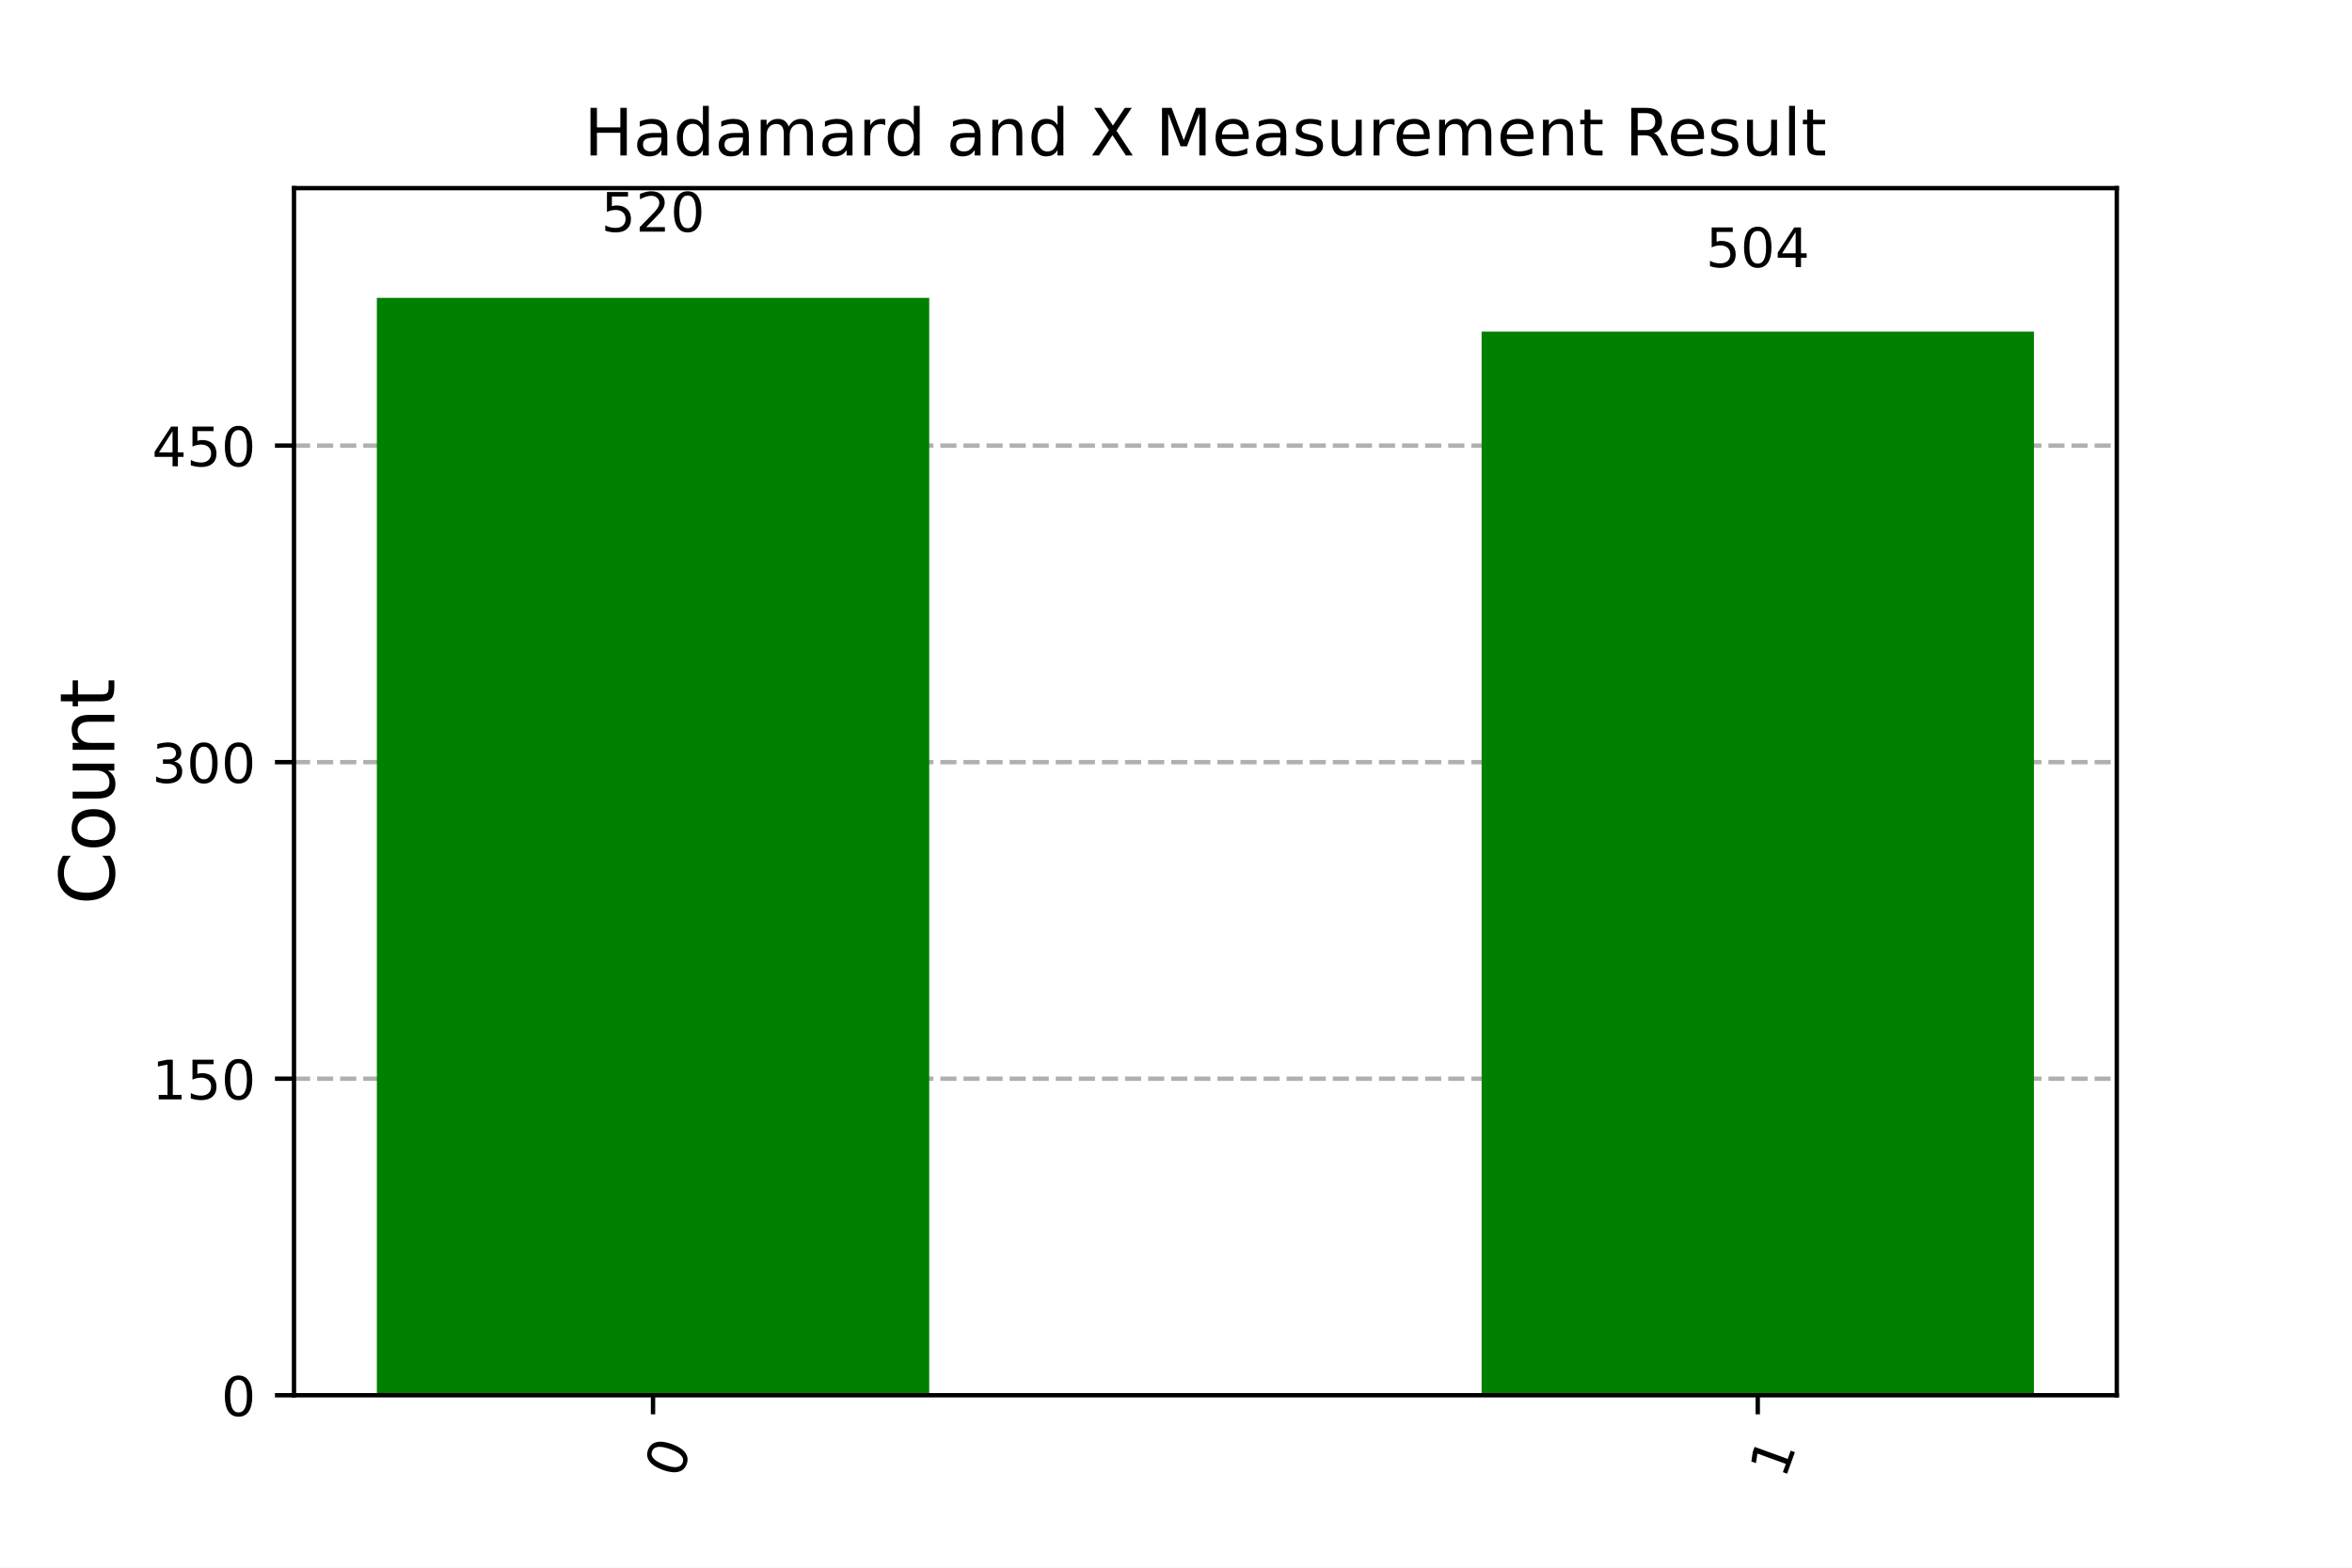
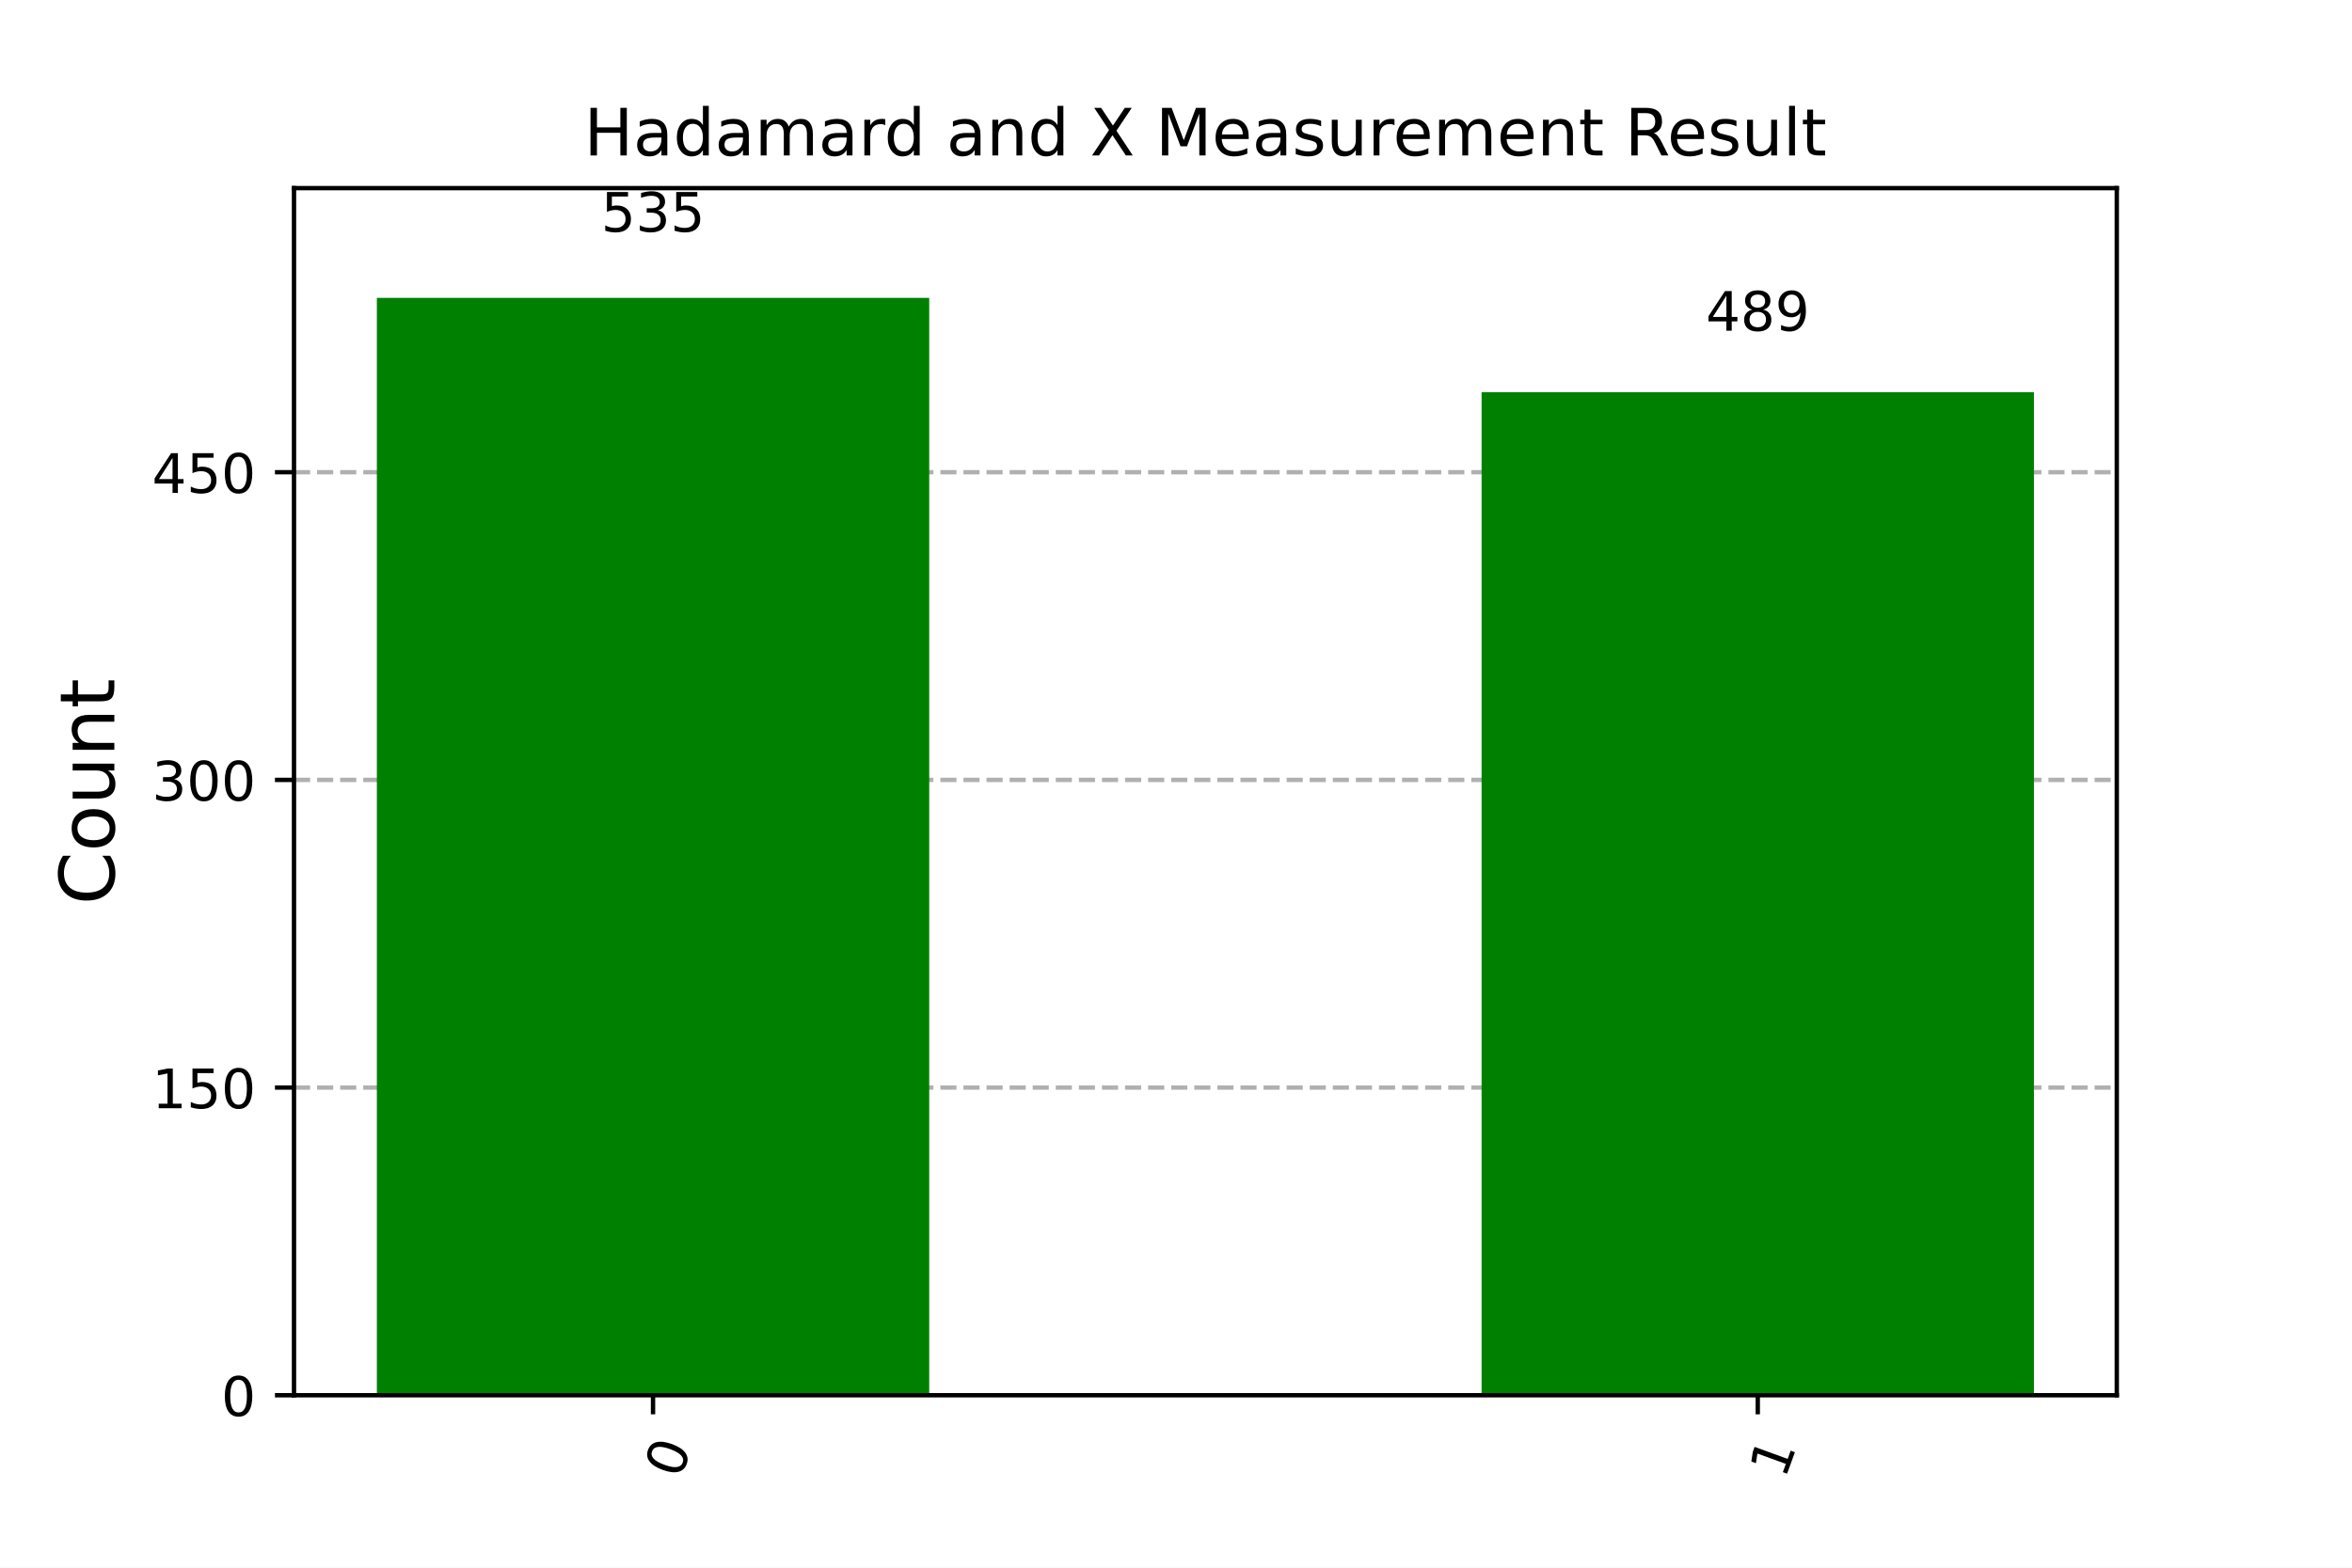
<svg xmlns="http://www.w3.org/2000/svg" xmlns:xlink="http://www.w3.org/1999/xlink" width="432pt" height="288pt" viewBox="0 0 432 288" version="1.1">
  <defs>
    <style type="text/css">*{stroke-linejoin: round; stroke-linecap: butt}</style>
  </defs>
  <g id="figure_1">
    <g id="patch_1">
      <path d="M 0 288  L 432 288  L 432 0  L 0 0  z " style="fill: #ffffff" />
    </g>
    <g id="axes_1">
      <g id="patch_2">
        <path d="M 54 256.32  L 388.8 256.32  L 388.8 34.56  L 54 34.56  z " style="fill: #ffffff" />
      </g>
      <g id="matplotlib.axis_1">
        <g id="xtick_1">
          <g id="line2d_1">
            <defs>
-               <path id="m8a6124b8c0" d="M 0 0  L 0 3.5  " style="stroke: #000000; stroke-width: 0.8" />
+               <path id="m575fd30d37" d="M 0 0  L 0 3.5  " style="stroke: #000000; stroke-width: 0.8" />
            </defs>
            <g>
-               <use xlink:href="#m8a6124b8c0" x="119.945" y="256.32" style="stroke: #000000; stroke-width: 0.8" />
+               <use xlink:href="#m575fd30d37" x="119.945" y="256.32" style="stroke: #000000; stroke-width: 0.8" />
            </g>
          </g>
          <g id="text_1">
            <g transform="translate(124.9095 271.8976) rotate(-70) scale(0.1 -0.1)">
              <defs>
                <path id="DejaVuSans-30" d="M 2034 4250  Q 1547 4250 1301 3770  Q 1056 3291 1056 2328  Q 1056 1369 1301 889  Q 1547 409 2034 409  Q 2525 409 2770 889  Q 3016 1369 3016 2328  Q 3016 3291 2770 3770  Q 2525 4250 2034 4250  z M 2034 4750  Q 2819 4750 3233 4129  Q 3647 3509 3647 2328  Q 3647 1150 3233 529  Q 2819 -91 2034 -91  Q 1250 -91 836 529  Q 422 1150 422 2328  Q 422 3509 836 4129  Q 1250 4750 2034 4750  z " transform="scale(0.015625)" />
              </defs>
              <use xlink:href="#DejaVuSans-30" />
            </g>
          </g>
        </g>
        <g id="xtick_2">
          <g id="line2d_2">
            <g>
-               <use xlink:href="#m8a6124b8c0" x="322.855" y="256.32" style="stroke: #000000; stroke-width: 0.8" />
+               <use xlink:href="#m575fd30d37" x="322.855" y="256.32" style="stroke: #000000; stroke-width: 0.8" />
            </g>
          </g>
          <g id="text_2">
            <g transform="translate(327.8186 271.8976) rotate(-70) scale(0.1 -0.1)">
              <defs>
                <path id="DejaVuSans-31" d="M 794 531  L 1825 531  L 1825 4091  L 703 3866  L 703 4441  L 1819 4666  L 2450 4666  L 2450 531  L 3481 531  L 3481 0  L 794 0  L 794 531  z " transform="scale(0.015625)" />
              </defs>
              <use xlink:href="#DejaVuSans-31" />
            </g>
          </g>
        </g>
      </g>
      <g id="matplotlib.axis_2">
        <g id="ytick_1">
          <g id="line2d_3">
-             <path d="M 54 256.32  L 388.8 256.32  " clip-path="url(#pcb5a621feb)" style="fill: none; stroke-dasharray: 2.96,1.28; stroke-dashoffset: 0; stroke: #b0b0b0; stroke-width: 0.8" />
+             <path d="M 54 256.32  L 388.8 256.32  " clip-path="url(#p1fa5546321)" style="fill: none; stroke-dasharray: 2.96,1.28; stroke-dashoffset: 0; stroke: #b0b0b0; stroke-width: 0.8" />
          </g>
          <g id="line2d_4">
            <defs>
-               <path id="m619f25b148" d="M 0 0  L -3.5 0  " style="stroke: #000000; stroke-width: 0.8" />
+               <path id="m9f8387060e" d="M 0 0  L -3.5 0  " style="stroke: #000000; stroke-width: 0.8" />
            </defs>
            <g>
-               <use xlink:href="#m619f25b148" x="54" y="256.32" style="stroke: #000000; stroke-width: 0.8" />
+               <use xlink:href="#m9f8387060e" x="54" y="256.32" style="stroke: #000000; stroke-width: 0.8" />
            </g>
          </g>
          <g id="text_3">
            <g transform="translate(40.6375 260.1192) scale(0.1 -0.1)">
              <use xlink:href="#DejaVuSans-30" />
            </g>
          </g>
        </g>
        <g id="ytick_2">
          <g id="line2d_5">
-             <path d="M 54 198.166  L 388.8 198.166  " clip-path="url(#pcb5a621feb)" style="fill: none; stroke-dasharray: 2.96,1.28; stroke-dashoffset: 0; stroke: #b0b0b0; stroke-width: 0.8" />
+             <path d="M 54 199.797  L 388.8 199.797  " clip-path="url(#p1fa5546321)" style="fill: none; stroke-dasharray: 2.96,1.28; stroke-dashoffset: 0; stroke: #b0b0b0; stroke-width: 0.8" />
          </g>
          <g id="line2d_6">
            <g>
-               <use xlink:href="#m619f25b148" x="54" y="198.166" style="stroke: #000000; stroke-width: 0.8" />
+               <use xlink:href="#m9f8387060e" x="54" y="199.797" style="stroke: #000000; stroke-width: 0.8" />
            </g>
          </g>
          <g id="text_4">
-             <g transform="translate(27.9125 201.9654) scale(0.1 -0.1)">
+             <g transform="translate(27.9125 203.5959) scale(0.1 -0.1)">
              <defs>
                <path id="DejaVuSans-35" d="M 691 4666  L 3169 4666  L 3169 4134  L 1269 4134  L 1269 2991  Q 1406 3038 1543 3061  Q 1681 3084 1819 3084  Q 2600 3084 3056 2656  Q 3513 2228 3513 1497  Q 3513 744 3044 326  Q 2575 -91 1722 -91  Q 1428 -91 1123 -41  Q 819 9 494 109  L 494 744  Q 775 591 1075 516  Q 1375 441 1709 441  Q 2250 441 2565 725  Q 2881 1009 2881 1497  Q 2881 1984 2565 2268  Q 2250 2553 1709 2553  Q 1456 2553 1204 2497  Q 953 2441 691 2322  L 691 4666  z " transform="scale(0.015625)" />
              </defs>
              <use xlink:href="#DejaVuSans-31" />
              <use xlink:href="#DejaVuSans-35" transform="translate(63.62305 0)" />
              <use xlink:href="#DejaVuSans-30" transform="translate(127.2461 0)" />
            </g>
          </g>
        </g>
        <g id="ytick_3">
          <g id="line2d_7">
-             <path d="M 54 140.012  L 388.8 140.012  " clip-path="url(#pcb5a621feb)" style="fill: none; stroke-dasharray: 2.96,1.28; stroke-dashoffset: 0; stroke: #b0b0b0; stroke-width: 0.8" />
+             <path d="M 54 143.273  L 388.8 143.273  " clip-path="url(#p1fa5546321)" style="fill: none; stroke-dasharray: 2.96,1.28; stroke-dashoffset: 0; stroke: #b0b0b0; stroke-width: 0.8" />
          </g>
          <g id="line2d_8">
            <g>
-               <use xlink:href="#m619f25b148" x="54" y="140.012" style="stroke: #000000; stroke-width: 0.8" />
+               <use xlink:href="#m9f8387060e" x="54" y="143.273" style="stroke: #000000; stroke-width: 0.8" />
            </g>
          </g>
          <g id="text_5">
-             <g transform="translate(27.9125 143.8115) scale(0.1 -0.1)">
+             <g transform="translate(27.9125 147.0725) scale(0.1 -0.1)">
              <defs>
                <path id="DejaVuSans-33" d="M 2597 2516  Q 3050 2419 3304 2112  Q 3559 1806 3559 1356  Q 3559 666 3084 287  Q 2609 -91 1734 -91  Q 1441 -91 1130 -33  Q 819 25 488 141  L 488 750  Q 750 597 1062 519  Q 1375 441 1716 441  Q 2309 441 2620 675  Q 2931 909 2931 1356  Q 2931 1769 2642 2001  Q 2353 2234 1838 2234  L 1294 2234  L 1294 2753  L 1863 2753  Q 2328 2753 2575 2939  Q 2822 3125 2822 3475  Q 2822 3834 2567 4026  Q 2313 4219 1838 4219  Q 1578 4219 1281 4162  Q 984 4106 628 3988  L 628 4550  Q 988 4650 1302 4700  Q 1616 4750 1894 4750  Q 2613 4750 3031 4423  Q 3450 4097 3450 3541  Q 3450 3153 3228 2886  Q 3006 2619 2597 2516  z " transform="scale(0.015625)" />
              </defs>
              <use xlink:href="#DejaVuSans-33" />
              <use xlink:href="#DejaVuSans-30" transform="translate(63.62305 0)" />
              <use xlink:href="#DejaVuSans-30" transform="translate(127.2461 0)" />
            </g>
          </g>
        </g>
        <g id="ytick_4">
          <g id="line2d_9">
-             <path d="M 54 81.858  L 388.8 81.858  " clip-path="url(#pcb5a621feb)" style="fill: none; stroke-dasharray: 2.96,1.28; stroke-dashoffset: 0; stroke: #b0b0b0; stroke-width: 0.8" />
+             <path d="M 54 86.75  L 388.8 86.75  " clip-path="url(#p1fa5546321)" style="fill: none; stroke-dasharray: 2.96,1.28; stroke-dashoffset: 0; stroke: #b0b0b0; stroke-width: 0.8" />
          </g>
          <g id="line2d_10">
            <g>
-               <use xlink:href="#m619f25b148" x="54" y="81.858" style="stroke: #000000; stroke-width: 0.8" />
+               <use xlink:href="#m9f8387060e" x="54" y="86.75" style="stroke: #000000; stroke-width: 0.8" />
            </g>
          </g>
          <g id="text_6">
-             <g transform="translate(27.9125 85.65768) scale(0.1 -0.1)">
+             <g transform="translate(27.9125 90.54913) scale(0.1 -0.1)">
              <defs>
                <path id="DejaVuSans-34" d="M 2419 4116  L 825 1625  L 2419 1625  L 2419 4116  z M 2253 4666  L 3047 4666  L 3047 1625  L 3713 1625  L 3713 1100  L 3047 1100  L 3047 0  L 2419 0  L 2419 1100  L 313 1100  L 313 1709  L 2253 4666  z " transform="scale(0.015625)" />
              </defs>
              <use xlink:href="#DejaVuSans-34" />
              <use xlink:href="#DejaVuSans-35" transform="translate(63.62305 0)" />
              <use xlink:href="#DejaVuSans-30" transform="translate(127.2461 0)" />
            </g>
          </g>
        </g>
        <g id="text_7">
          <g transform="translate(21.00094 166.2278) rotate(-90) scale(0.14 -0.14)">
            <defs>
              <path id="DejaVuSans-43" d="M 4122 4306  L 4122 3641  Q 3803 3938 3442 4084  Q 3081 4231 2675 4231  Q 1875 4231 1450 3742  Q 1025 3253 1025 2328  Q 1025 1406 1450 917  Q 1875 428 2675 428  Q 3081 428 3442 575  Q 3803 722 4122 1019  L 4122 359  Q 3791 134 3420 21  Q 3050 -91 2638 -91  Q 1578 -91 968 557  Q 359 1206 359 2328  Q 359 3453 968 4101  Q 1578 4750 2638 4750  Q 3056 4750 3426 4639  Q 3797 4528 4122 4306  z " transform="scale(0.015625)" />
              <path id="DejaVuSans-6f" d="M 1959 3097  Q 1497 3097 1228 2736  Q 959 2375 959 1747  Q 959 1119 1226 758  Q 1494 397 1959 397  Q 2419 397 2687 759  Q 2956 1122 2956 1747  Q 2956 2369 2687 2733  Q 2419 3097 1959 3097  z M 1959 3584  Q 2709 3584 3137 3096  Q 3566 2609 3566 1747  Q 3566 888 3137 398  Q 2709 -91 1959 -91  Q 1206 -91 779 398  Q 353 888 353 1747  Q 353 2609 779 3096  Q 1206 3584 1959 3584  z " transform="scale(0.015625)" />
              <path id="DejaVuSans-75" d="M 544 1381  L 544 3500  L 1119 3500  L 1119 1403  Q 1119 906 1312 657  Q 1506 409 1894 409  Q 2359 409 2629 706  Q 2900 1003 2900 1516  L 2900 3500  L 3475 3500  L 3475 0  L 2900 0  L 2900 538  Q 2691 219 2414 64  Q 2138 -91 1772 -91  Q 1169 -91 856 284  Q 544 659 544 1381  z M 1991 3584  L 1991 3584  z " transform="scale(0.015625)" />
              <path id="DejaVuSans-6e" d="M 3513 2113  L 3513 0  L 2938 0  L 2938 2094  Q 2938 2591 2744 2837  Q 2550 3084 2163 3084  Q 1697 3084 1428 2787  Q 1159 2491 1159 1978  L 1159 0  L 581 0  L 581 3500  L 1159 3500  L 1159 2956  Q 1366 3272 1645 3428  Q 1925 3584 2291 3584  Q 2894 3584 3203 3211  Q 3513 2838 3513 2113  z " transform="scale(0.015625)" />
              <path id="DejaVuSans-74" d="M 1172 4494  L 1172 3500  L 2356 3500  L 2356 3053  L 1172 3053  L 1172 1153  Q 1172 725 1289 603  Q 1406 481 1766 481  L 2356 481  L 2356 0  L 1766 0  Q 1100 0 847 248  Q 594 497 594 1153  L 594 3053  L 172 3053  L 172 3500  L 594 3500  L 594 4494  L 1172 4494  z " transform="scale(0.015625)" />
            </defs>
            <use xlink:href="#DejaVuSans-43" />
            <use xlink:href="#DejaVuSans-6f" transform="translate(69.82422 0)" />
            <use xlink:href="#DejaVuSans-75" transform="translate(131.0059 0)" />
            <use xlink:href="#DejaVuSans-6e" transform="translate(194.3848 0)" />
            <use xlink:href="#DejaVuSans-74" transform="translate(257.7637 0)" />
          </g>
        </g>
      </g>
      <g id="patch_3">
-         <path d="M 69.218 256.32  L 170.673 256.32  L 170.673 54.72  L 69.218 54.72  z " clip-path="url(#pcb5a621feb)" style="fill: #008000" />
+         <path d="M 69.218 256.32  L 170.673 256.32  L 170.673 54.72  L 69.218 54.72  z " clip-path="url(#p1fa5546321)" style="fill: #008000" />
      </g>
      <g id="patch_4">
-         <path d="M 272.127 256.32  L 373.582 256.32  L 373.582 60.923  L 272.127 60.923  z " clip-path="url(#pcb5a621feb)" style="fill: #008000" />
+         <path d="M 272.127 256.32  L 373.582 256.32  L 373.582 72.054  L 272.127 72.054  z " clip-path="url(#p1fa5546321)" style="fill: #008000" />
      </g>
      <g id="patch_5">
        <path d="M 54 256.32  L 54 34.56  " style="fill: none; stroke: #000000; stroke-width: 0.8; stroke-linejoin: miter; stroke-linecap: square" />
      </g>
      <g id="patch_6">
        <path d="M 388.8 256.32  L 388.8 34.56  " style="fill: none; stroke: #000000; stroke-width: 0.8; stroke-linejoin: miter; stroke-linecap: square" />
      </g>
      <g id="patch_7">
        <path d="M 54 256.32  L 388.8 256.32  " style="fill: none; stroke: #000000; stroke-width: 0.8; stroke-linejoin: miter; stroke-linecap: square" />
      </g>
      <g id="patch_8">
        <path d="M 54 34.56  L 388.8 34.56  " style="fill: none; stroke: #000000; stroke-width: 0.8; stroke-linejoin: miter; stroke-linecap: square" />
      </g>
      <g id="text_8">
        <g transform="translate(110.4017 42.56031) scale(0.1 -0.1)">
+           <use xlink:href="#DejaVuSans-35" />
+           <use xlink:href="#DejaVuSans-33" transform="translate(63.62305 0)" />
+           <use xlink:href="#DejaVuSans-35" transform="translate(127.2461 0)" />
+         </g>
+       </g>
+       <g id="text_9">
+         <g transform="translate(313.3108 60.76084) scale(0.1 -0.1)">
          <defs>
-             <path id="DejaVuSans-32" d="M 1228 531  L 3431 531  L 3431 0  L 469 0  L 469 531  Q 828 903 1448 1529  Q 2069 2156 2228 2338  Q 2531 2678 2651 2914  Q 2772 3150 2772 3378  Q 2772 3750 2511 3984  Q 2250 4219 1831 4219  Q 1534 4219 1204 4116  Q 875 4013 500 3803  L 500 4441  Q 881 4594 1212 4672  Q 1544 4750 1819 4750  Q 2544 4750 2975 4387  Q 3406 4025 3406 3419  Q 3406 3131 3298 2873  Q 3191 2616 2906 2266  Q 2828 2175 2409 1742  Q 1991 1309 1228 531  z " transform="scale(0.015625)" />
+             <path id="DejaVuSans-38" d="M 2034 2216  Q 1584 2216 1326 1975  Q 1069 1734 1069 1313  Q 1069 891 1326 650  Q 1584 409 2034 409  Q 2484 409 2743 651  Q 3003 894 3003 1313  Q 3003 1734 2745 1975  Q 2488 2216 2034 2216  z M 1403 2484  Q 997 2584 770 2862  Q 544 3141 544 3541  Q 544 4100 942 4425  Q 1341 4750 2034 4750  Q 2731 4750 3128 4425  Q 3525 4100 3525 3541  Q 3525 3141 3298 2862  Q 3072 2584 2669 2484  Q 3125 2378 3379 2068  Q 3634 1759 3634 1313  Q 3634 634 3220 271  Q 2806 -91 2034 -91  Q 1263 -91 848 271  Q 434 634 434 1313  Q 434 1759 690 2068  Q 947 2378 1403 2484  z M 1172 3481  Q 1172 3119 1398 2916  Q 1625 2713 2034 2713  Q 2441 2713 2670 2916  Q 2900 3119 2900 3481  Q 2900 3844 2670 4047  Q 2441 4250 2034 4250  Q 1625 4250 1398 4047  Q 1172 3844 1172 3481  z " transform="scale(0.015625)" />
+             <path id="DejaVuSans-39" d="M 703 97  L 703 672  Q 941 559 1184 500  Q 1428 441 1663 441  Q 2288 441 2617 861  Q 2947 1281 2994 2138  Q 2813 1869 2534 1725  Q 2256 1581 1919 1581  Q 1219 1581 811 2004  Q 403 2428 403 3163  Q 403 3881 828 4315  Q 1253 4750 1959 4750  Q 2769 4750 3195 4129  Q 3622 3509 3622 2328  Q 3622 1225 3098 567  Q 2575 -91 1691 -91  Q 1453 -91 1209 -44  Q 966 3 703 97  z M 1959 2075  Q 2384 2075 2632 2365  Q 2881 2656 2881 3163  Q 2881 3666 2632 3958  Q 2384 4250 1959 4250  Q 1534 4250 1286 3958  Q 1038 3666 1038 3163  Q 1038 2656 1286 2365  Q 1534 2075 1959 2075  z " transform="scale(0.015625)" />
          </defs>
-           <use xlink:href="#DejaVuSans-35" />
-           <use xlink:href="#DejaVuSans-32" transform="translate(63.62305 0)" />
-           <use xlink:href="#DejaVuSans-30" transform="translate(127.2461 0)" />
-         </g>
-       </g>
-       <g id="text_9">
-         <g transform="translate(313.3108 49.07354) scale(0.1 -0.1)">
-           <use xlink:href="#DejaVuSans-35" />
-           <use xlink:href="#DejaVuSans-30" transform="translate(63.62305 0)" />
-           <use xlink:href="#DejaVuSans-34" transform="translate(127.2461 0)" />
+           <use xlink:href="#DejaVuSans-34" />
+           <use xlink:href="#DejaVuSans-38" transform="translate(63.62305 0)" />
+           <use xlink:href="#DejaVuSans-39" transform="translate(127.2461 0)" />
        </g>
      </g>
      <g id="text_10">
        <g transform="translate(107.2809 28.56) scale(0.12 -0.12)">
          <defs>
            <path id="DejaVuSans-48" d="M 628 4666  L 1259 4666  L 1259 2753  L 3553 2753  L 3553 4666  L 4184 4666  L 4184 0  L 3553 0  L 3553 2222  L 1259 2222  L 1259 0  L 628 0  L 628 4666  z " transform="scale(0.015625)" />
            <path id="DejaVuSans-61" d="M 2194 1759  Q 1497 1759 1228 1600  Q 959 1441 959 1056  Q 959 750 1161 570  Q 1363 391 1709 391  Q 2188 391 2477 730  Q 2766 1069 2766 1631  L 2766 1759  L 2194 1759  z M 3341 1997  L 3341 0  L 2766 0  L 2766 531  Q 2569 213 2275 61  Q 1981 -91 1556 -91  Q 1019 -91 701 211  Q 384 513 384 1019  Q 384 1609 779 1909  Q 1175 2209 1959 2209  L 2766 2209  L 2766 2266  Q 2766 2663 2505 2880  Q 2244 3097 1772 3097  Q 1472 3097 1187 3025  Q 903 2953 641 2809  L 641 3341  Q 956 3463 1253 3523  Q 1550 3584 1831 3584  Q 2591 3584 2966 3190  Q 3341 2797 3341 1997  z " transform="scale(0.015625)" />
            <path id="DejaVuSans-64" d="M 2906 2969  L 2906 4863  L 3481 4863  L 3481 0  L 2906 0  L 2906 525  Q 2725 213 2448 61  Q 2172 -91 1784 -91  Q 1150 -91 751 415  Q 353 922 353 1747  Q 353 2572 751 3078  Q 1150 3584 1784 3584  Q 2172 3584 2448 3432  Q 2725 3281 2906 2969  z M 947 1747  Q 947 1113 1208 752  Q 1469 391 1925 391  Q 2381 391 2643 752  Q 2906 1113 2906 1747  Q 2906 2381 2643 2742  Q 2381 3103 1925 3103  Q 1469 3103 1208 2742  Q 947 2381 947 1747  z " transform="scale(0.015625)" />
            <path id="DejaVuSans-6d" d="M 3328 2828  Q 3544 3216 3844 3400  Q 4144 3584 4550 3584  Q 5097 3584 5394 3201  Q 5691 2819 5691 2113  L 5691 0  L 5113 0  L 5113 2094  Q 5113 2597 4934 2840  Q 4756 3084 4391 3084  Q 3944 3084 3684 2787  Q 3425 2491 3425 1978  L 3425 0  L 2847 0  L 2847 2094  Q 2847 2600 2669 2842  Q 2491 3084 2119 3084  Q 1678 3084 1418 2786  Q 1159 2488 1159 1978  L 1159 0  L 581 0  L 581 3500  L 1159 3500  L 1159 2956  Q 1356 3278 1631 3431  Q 1906 3584 2284 3584  Q 2666 3584 2933 3390  Q 3200 3197 3328 2828  z " transform="scale(0.015625)" />
            <path id="DejaVuSans-72" d="M 2631 2963  Q 2534 3019 2420 3045  Q 2306 3072 2169 3072  Q 1681 3072 1420 2755  Q 1159 2438 1159 1844  L 1159 0  L 581 0  L 581 3500  L 1159 3500  L 1159 2956  Q 1341 3275 1631 3429  Q 1922 3584 2338 3584  Q 2397 3584 2469 3576  Q 2541 3569 2628 3553  L 2631 2963  z " transform="scale(0.015625)" />
            <path id="DejaVuSans-20" transform="scale(0.015625)" />
            <path id="DejaVuSans-58" d="M 403 4666  L 1081 4666  L 2241 2931  L 3406 4666  L 4084 4666  L 2584 2425  L 4184 0  L 3506 0  L 2194 1984  L 872 0  L 191 0  L 1856 2491  L 403 4666  z " transform="scale(0.015625)" />
            <path id="DejaVuSans-4d" d="M 628 4666  L 1569 4666  L 2759 1491  L 3956 4666  L 4897 4666  L 4897 0  L 4281 0  L 4281 4097  L 3078 897  L 2444 897  L 1241 4097  L 1241 0  L 628 0  L 628 4666  z " transform="scale(0.015625)" />
            <path id="DejaVuSans-65" d="M 3597 1894  L 3597 1613  L 953 1613  Q 991 1019 1311 708  Q 1631 397 2203 397  Q 2534 397 2845 478  Q 3156 559 3463 722  L 3463 178  Q 3153 47 2828 -22  Q 2503 -91 2169 -91  Q 1331 -91 842 396  Q 353 884 353 1716  Q 353 2575 817 3079  Q 1281 3584 2069 3584  Q 2775 3584 3186 3129  Q 3597 2675 3597 1894  z M 3022 2063  Q 3016 2534 2758 2815  Q 2500 3097 2075 3097  Q 1594 3097 1305 2825  Q 1016 2553 972 2059  L 3022 2063  z " transform="scale(0.015625)" />
            <path id="DejaVuSans-73" d="M 2834 3397  L 2834 2853  Q 2591 2978 2328 3040  Q 2066 3103 1784 3103  Q 1356 3103 1142 2972  Q 928 2841 928 2578  Q 928 2378 1081 2264  Q 1234 2150 1697 2047  L 1894 2003  Q 2506 1872 2764 1633  Q 3022 1394 3022 966  Q 3022 478 2636 193  Q 2250 -91 1575 -91  Q 1294 -91 989 -36  Q 684 19 347 128  L 347 722  Q 666 556 975 473  Q 1284 391 1588 391  Q 1994 391 2212 530  Q 2431 669 2431 922  Q 2431 1156 2273 1281  Q 2116 1406 1581 1522  L 1381 1569  Q 847 1681 609 1914  Q 372 2147 372 2553  Q 372 3047 722 3315  Q 1072 3584 1716 3584  Q 2034 3584 2315 3537  Q 2597 3491 2834 3397  z " transform="scale(0.015625)" />
            <path id="DejaVuSans-52" d="M 2841 2188  Q 3044 2119 3236 1894  Q 3428 1669 3622 1275  L 4263 0  L 3584 0  L 2988 1197  Q 2756 1666 2539 1819  Q 2322 1972 1947 1972  L 1259 1972  L 1259 0  L 628 0  L 628 4666  L 2053 4666  Q 2853 4666 3247 4331  Q 3641 3997 3641 3322  Q 3641 2881 3436 2590  Q 3231 2300 2841 2188  z M 1259 4147  L 1259 2491  L 2053 2491  Q 2509 2491 2742 2702  Q 2975 2913 2975 3322  Q 2975 3731 2742 3939  Q 2509 4147 2053 4147  L 1259 4147  z " transform="scale(0.015625)" />
            <path id="DejaVuSans-6c" d="M 603 4863  L 1178 4863  L 1178 0  L 603 0  L 603 4863  z " transform="scale(0.015625)" />
          </defs>
          <use xlink:href="#DejaVuSans-48" />
          <use xlink:href="#DejaVuSans-61" transform="translate(75.19531 0)" />
          <use xlink:href="#DejaVuSans-64" transform="translate(136.4746 0)" />
          <use xlink:href="#DejaVuSans-61" transform="translate(199.9512 0)" />
          <use xlink:href="#DejaVuSans-6d" transform="translate(261.2305 0)" />
          <use xlink:href="#DejaVuSans-61" transform="translate(358.6426 0)" />
          <use xlink:href="#DejaVuSans-72" transform="translate(419.9219 0)" />
          <use xlink:href="#DejaVuSans-64" transform="translate(459.2852 0)" />
          <use xlink:href="#DejaVuSans-20" transform="translate(522.7617 0)" />
          <use xlink:href="#DejaVuSans-61" transform="translate(554.5488 0)" />
          <use xlink:href="#DejaVuSans-6e" transform="translate(615.8281 0)" />
          <use xlink:href="#DejaVuSans-64" transform="translate(679.207 0)" />
          <use xlink:href="#DejaVuSans-20" transform="translate(742.6836 0)" />
          <use xlink:href="#DejaVuSans-58" transform="translate(774.4707 0)" />
          <use xlink:href="#DejaVuSans-20" transform="translate(842.9766 0)" />
          <use xlink:href="#DejaVuSans-4d" transform="translate(874.7637 0)" />
          <use xlink:href="#DejaVuSans-65" transform="translate(961.043 0)" />
          <use xlink:href="#DejaVuSans-61" transform="translate(1022.566 0)" />
          <use xlink:href="#DejaVuSans-73" transform="translate(1083.846 0)" />
          <use xlink:href="#DejaVuSans-75" transform="translate(1135.945 0)" />
          <use xlink:href="#DejaVuSans-72" transform="translate(1199.324 0)" />
          <use xlink:href="#DejaVuSans-65" transform="translate(1238.188 0)" />
          <use xlink:href="#DejaVuSans-6d" transform="translate(1299.711 0)" />
          <use xlink:href="#DejaVuSans-65" transform="translate(1397.123 0)" />
          <use xlink:href="#DejaVuSans-6e" transform="translate(1458.646 0)" />
          <use xlink:href="#DejaVuSans-74" transform="translate(1522.025 0)" />
          <use xlink:href="#DejaVuSans-20" transform="translate(1561.234 0)" />
          <use xlink:href="#DejaVuSans-52" transform="translate(1593.021 0)" />
          <use xlink:href="#DejaVuSans-65" transform="translate(1658.004 0)" />
          <use xlink:href="#DejaVuSans-73" transform="translate(1719.527 0)" />
          <use xlink:href="#DejaVuSans-75" transform="translate(1771.627 0)" />
          <use xlink:href="#DejaVuSans-6c" transform="translate(1835.006 0)" />
          <use xlink:href="#DejaVuSans-74" transform="translate(1862.789 0)" />
        </g>
      </g>
    </g>
  </g>
  <defs>
-     <clipPath id="pcb5a621feb">
+     <clipPath id="p1fa5546321">
      <rect x="54" y="34.56" width="334.8" height="221.76" />
    </clipPath>
  </defs>
</svg>
